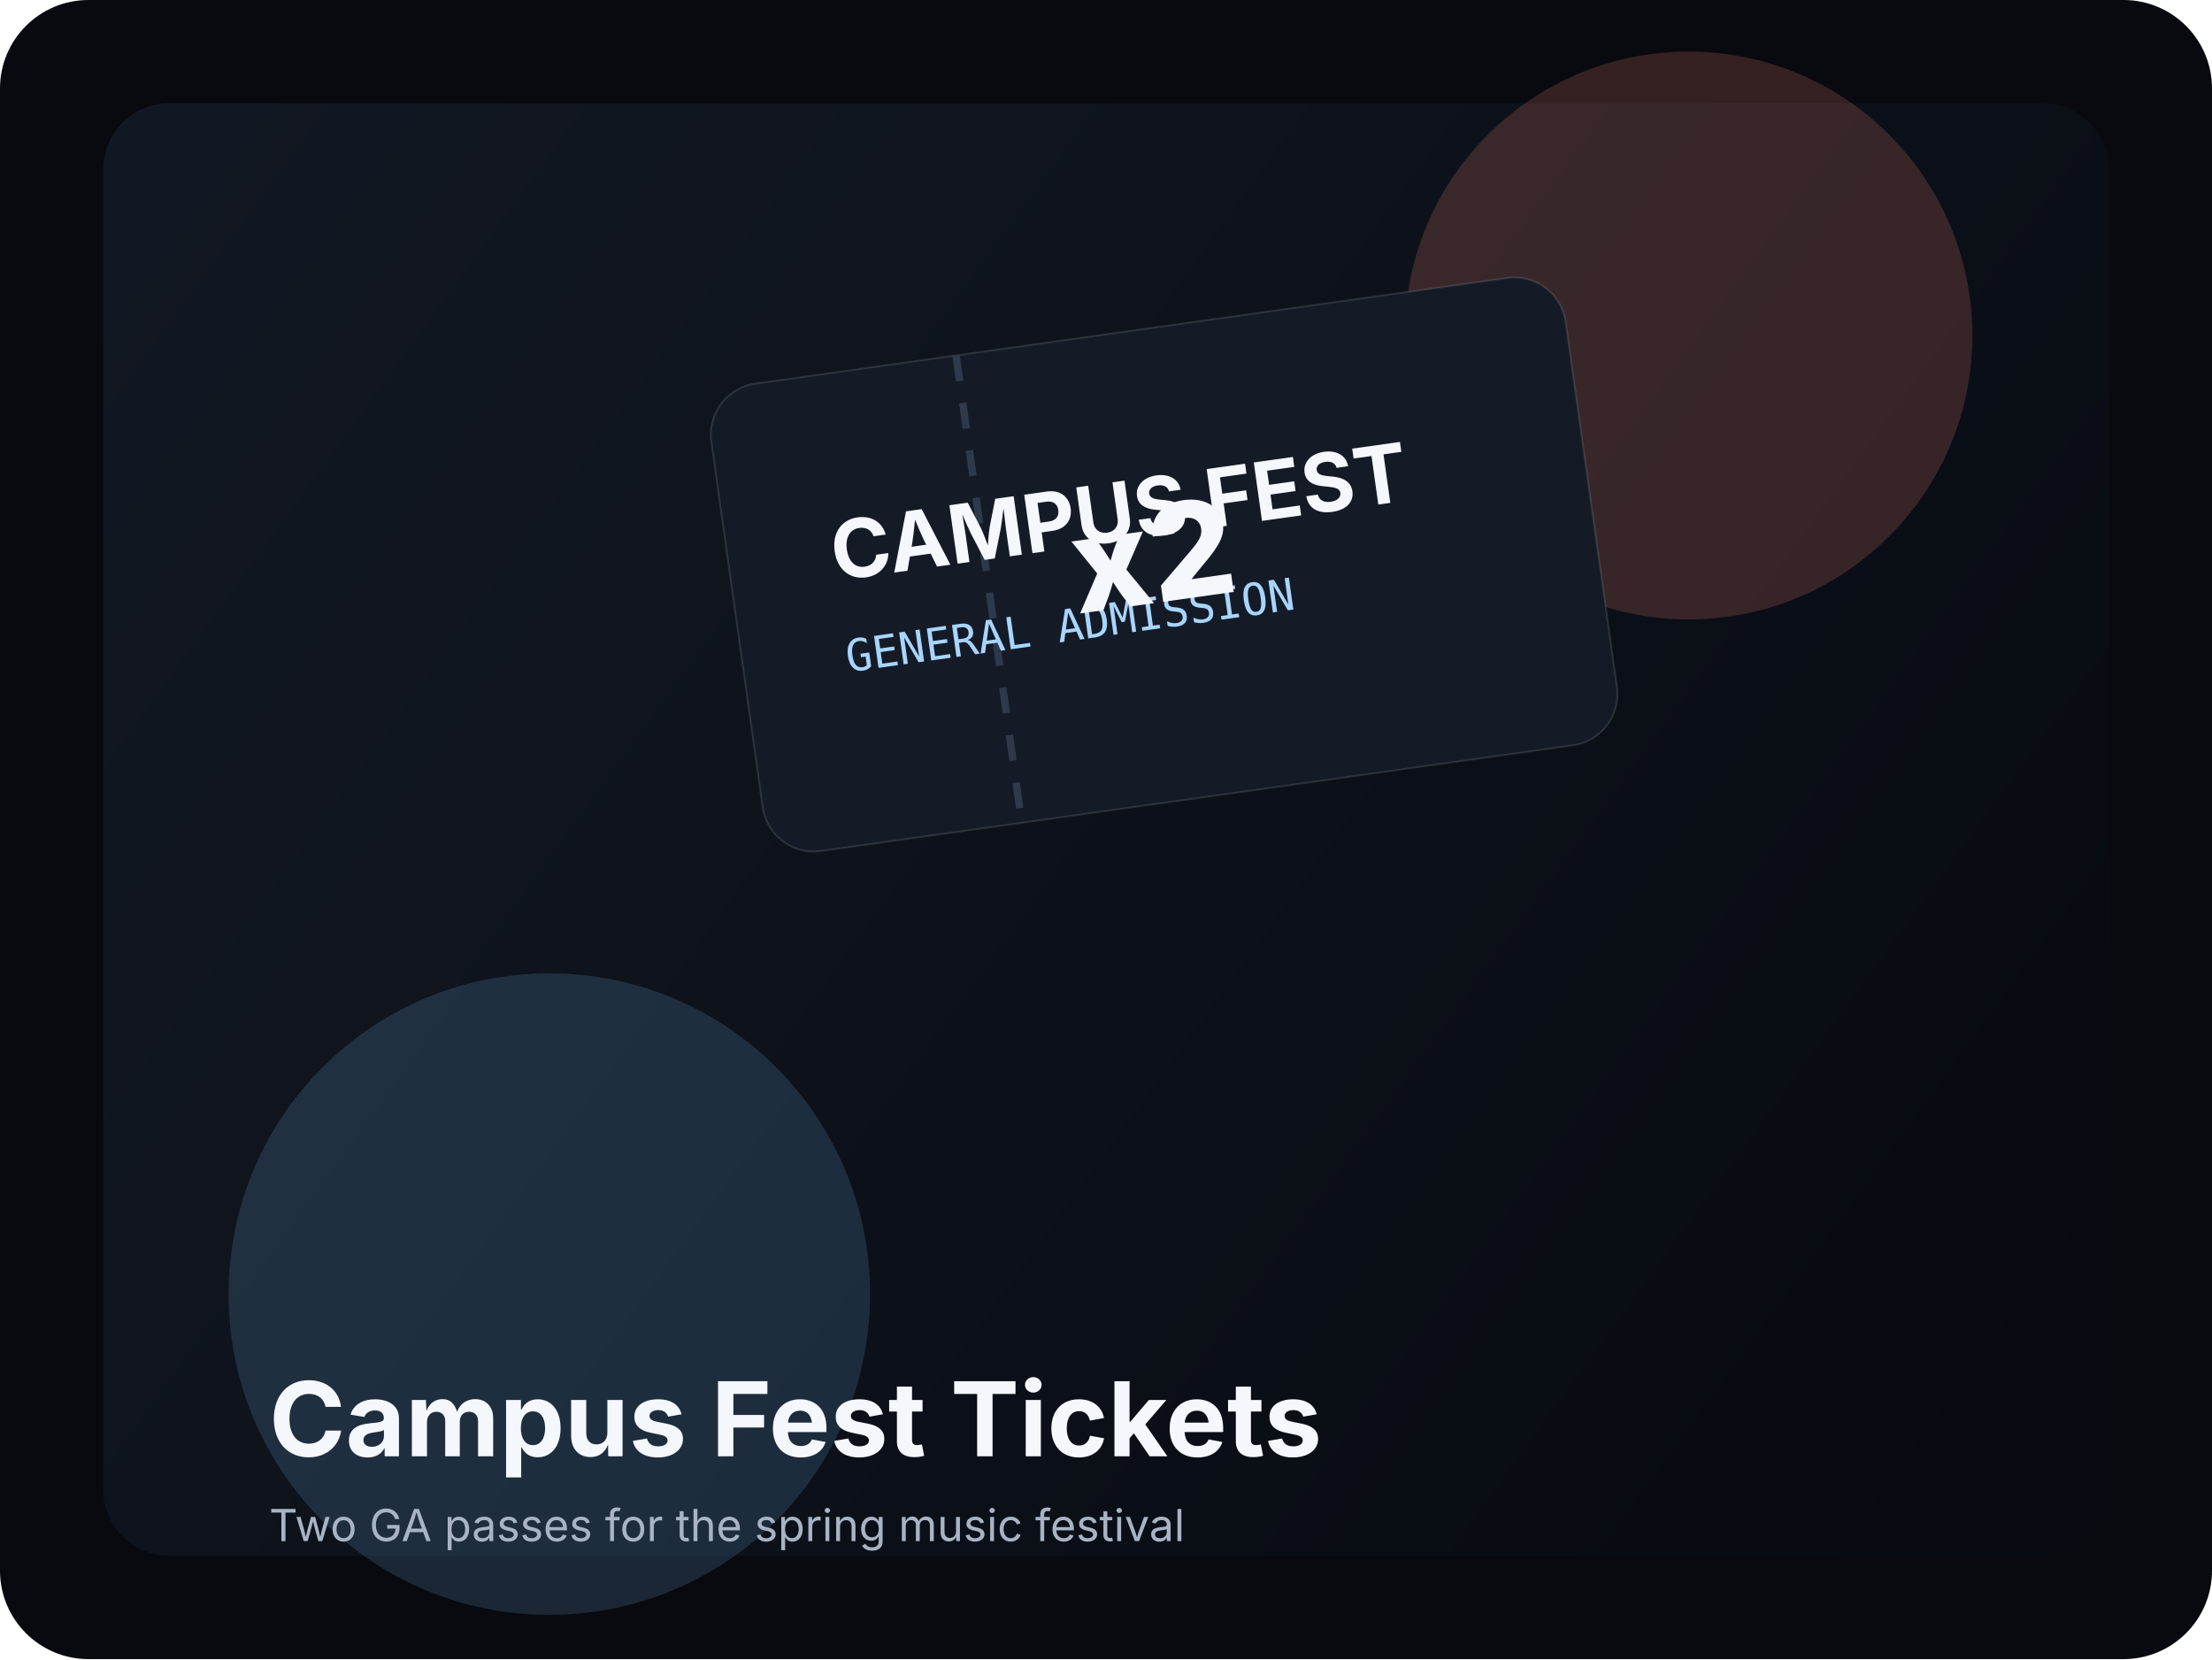
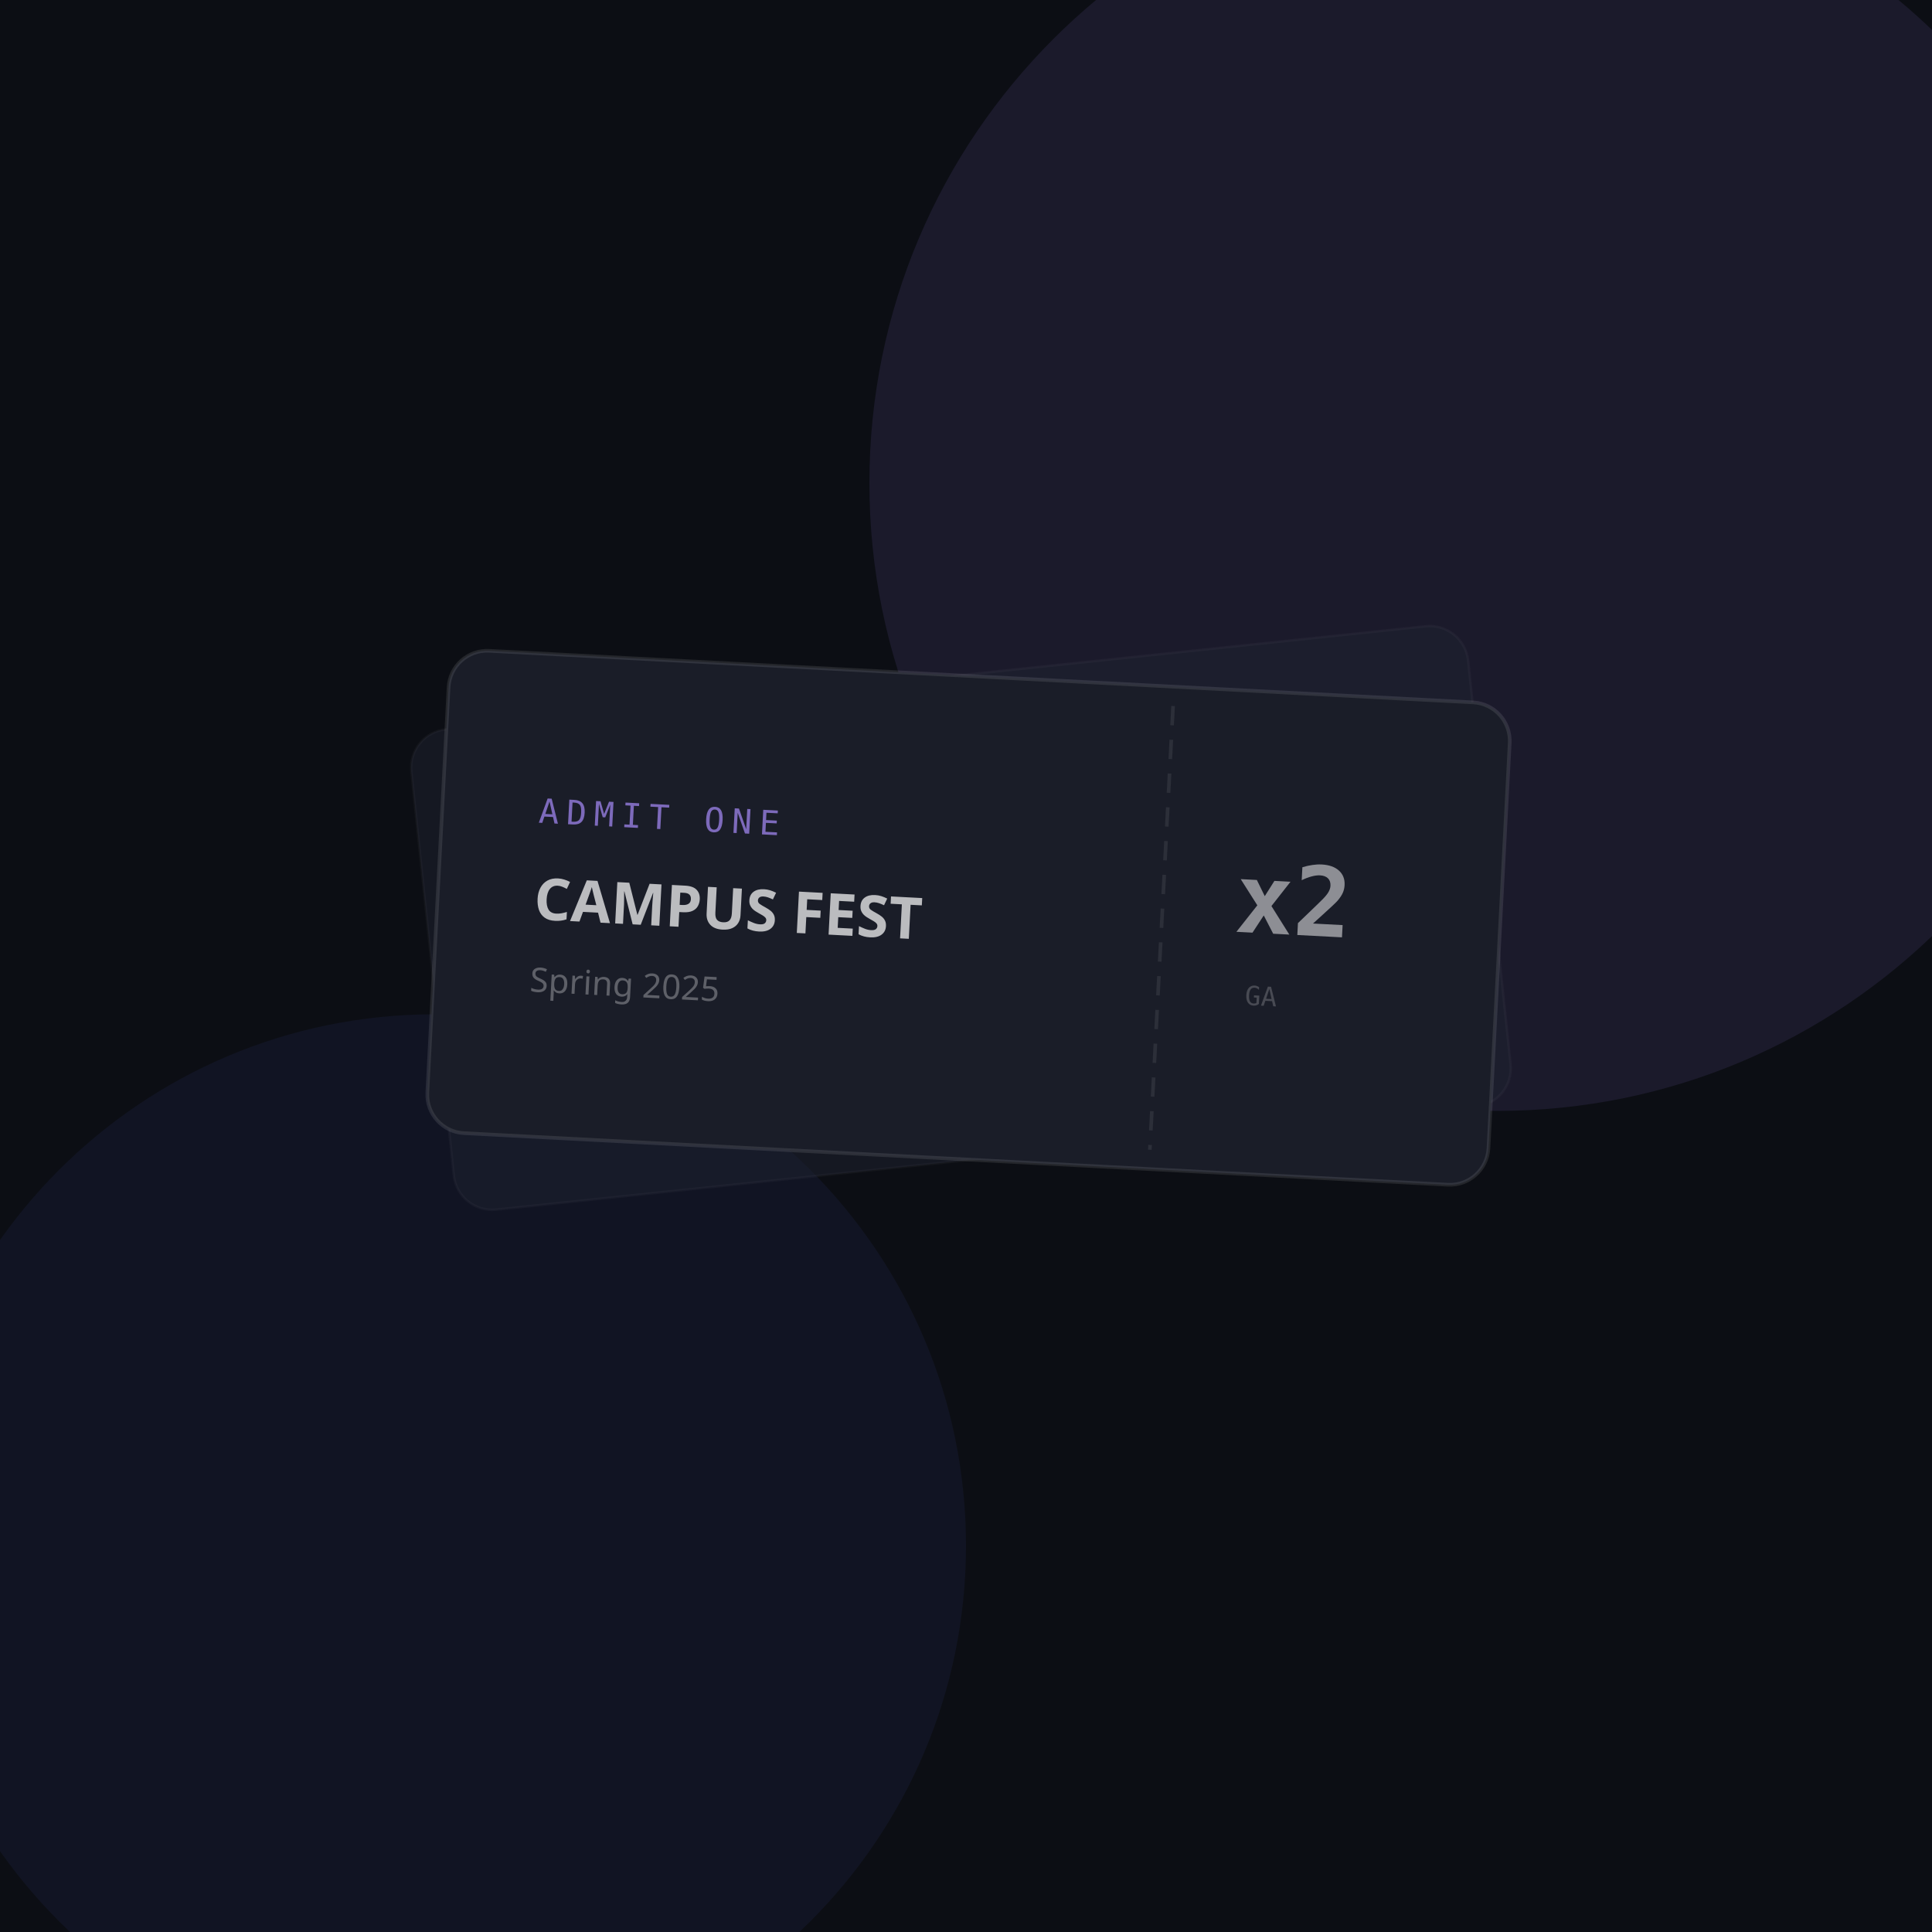
- <svg xmlns="http://www.w3.org/2000/svg" width="1200" height="900" viewBox="0 0 1200 900" fill="none">
-   <rect width="1200" height="900" rx="48" fill="#090A0F" />
-   <rect x="56" y="56" width="1088" height="788" rx="36" fill="url(#paint0_linear)" />
-   <circle cx="916" cy="182" r="154" fill="#FF8D76" fill-opacity="0.18" />
-   <circle cx="298" cy="702" r="174" fill="#7BC7FF" fill-opacity="0.16" />
-   <g transform="rotate(-8 382 212)">
-     <rect x="382" y="212" width="468" height="256" rx="28" fill="#141B26" stroke="rgba(255,255,255,0.12)" />
-     <path d="M520 212V468" stroke="#2E3A4B" stroke-width="4" stroke-dasharray="14 12" />
-     <text x="438" y="324" fill="#F4F7FB" font-family="Inter, Arial, sans-serif" font-size="44" font-weight="700">CAMPUS FEST</text>
-     <text x="438" y="374" fill="#A8D5FF" font-family="JetBrains Mono, monospace" font-size="24">GENERAL ADMISSION</text>
-     <text x="566" y="360" fill="#F4F7FB" font-family="Inter, Arial, sans-serif" font-size="72" font-weight="800">x2</text>
+ <svg xmlns="http://www.w3.org/2000/svg" width="800" height="800" viewBox="0 0 800 800" fill="none">
+   <rect width="800" height="800" fill="#0C0E14" />
+   <circle cx="620" cy="200" r="260" fill="#a78bfa" fill-opacity="0.1" />
+   <circle cx="180" cy="640" r="220" fill="#6366f1" fill-opacity="0.07" />
+   <g transform="rotate(-6 400 400)" opacity="0.5">
+     <rect x="180" y="280" width="440" height="200" rx="16" fill="#1E2130" stroke="rgba(255,255,255,0.06)" stroke-width="1" />
  </g>
-   <text x="146" y="790" fill="#F4F7FB" font-family="Inter, Arial, sans-serif" font-size="56" font-weight="700">Campus Fest Tickets</text>
-   <text x="146" y="836" fill="#A8B4C5" font-family="Inter, Arial, sans-serif" font-size="24">Two GA passes for the spring music festival</text>
-   <defs>
-     <linearGradient id="paint0_linear" x1="88" y1="86" x2="1088" y2="814" gradientUnits="userSpaceOnUse">
-       <stop stop-color="#121823" />
-       <stop offset="1" stop-color="#070A10" />
-     </linearGradient>
-   </defs>
+   <g transform="rotate(3 400 400)">
+     <rect x="180" y="280" width="440" height="200" rx="16" fill="#1A1D28" stroke="rgba(255,255,255,0.1)" stroke-width="1.5" />
+     <line x1="480" y1="288" x2="480" y2="472" stroke="rgba(255,255,255,0.08)" stroke-width="1.5" stroke-dasharray="8 6" />
+     <text x="220" y="350" fill="#a78bfa" fill-opacity="0.7" font-family="monospace" font-size="14" letter-spacing="3">ADMIT ONE</text>
+     <text x="220" y="390" fill="rgba(255,255,255,0.7)" font-family="sans-serif" font-size="24" font-weight="700">CAMPUS FEST</text>
+     <text x="220" y="420" fill="rgba(255,255,255,0.3)" font-family="sans-serif" font-size="14">Spring 2025</text>
+     <text x="510" y="380" fill="rgba(255,255,255,0.5)" font-family="monospace" font-size="40" font-weight="800">x2</text>
+     <text x="516" y="410" fill="rgba(255,255,255,0.2)" font-family="monospace" font-size="11">GA</text>
+   </g>
</svg>
